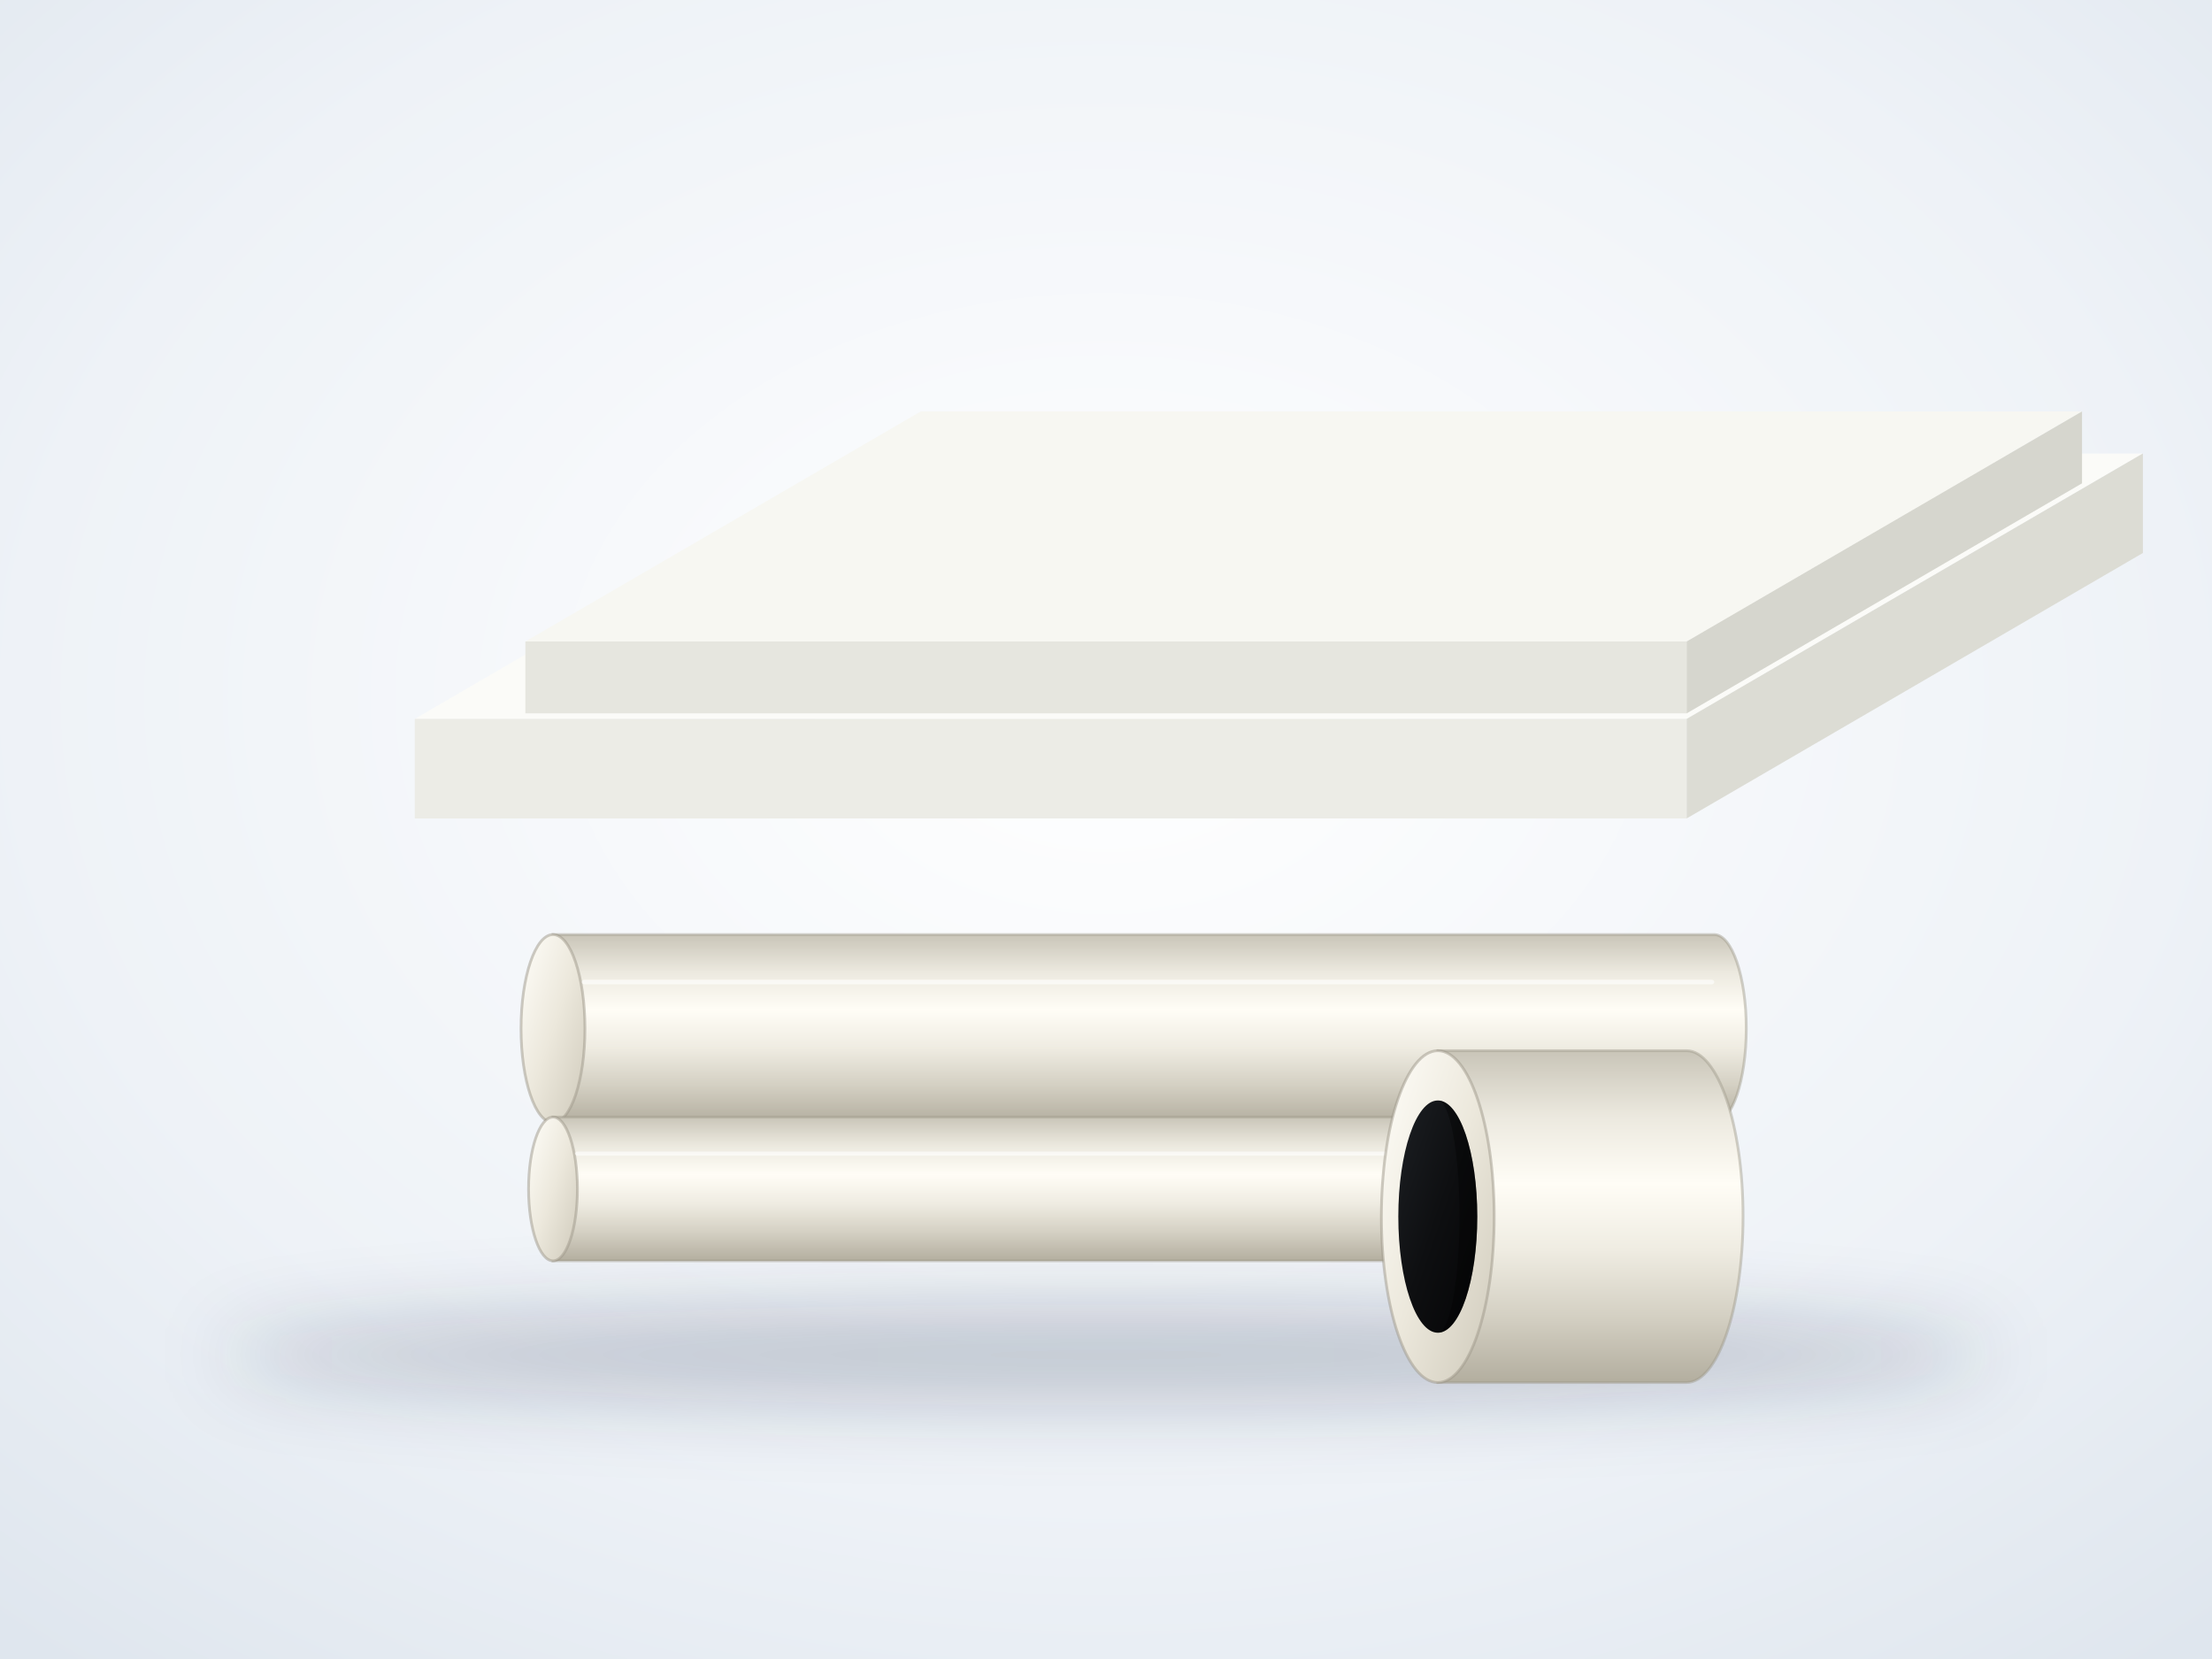
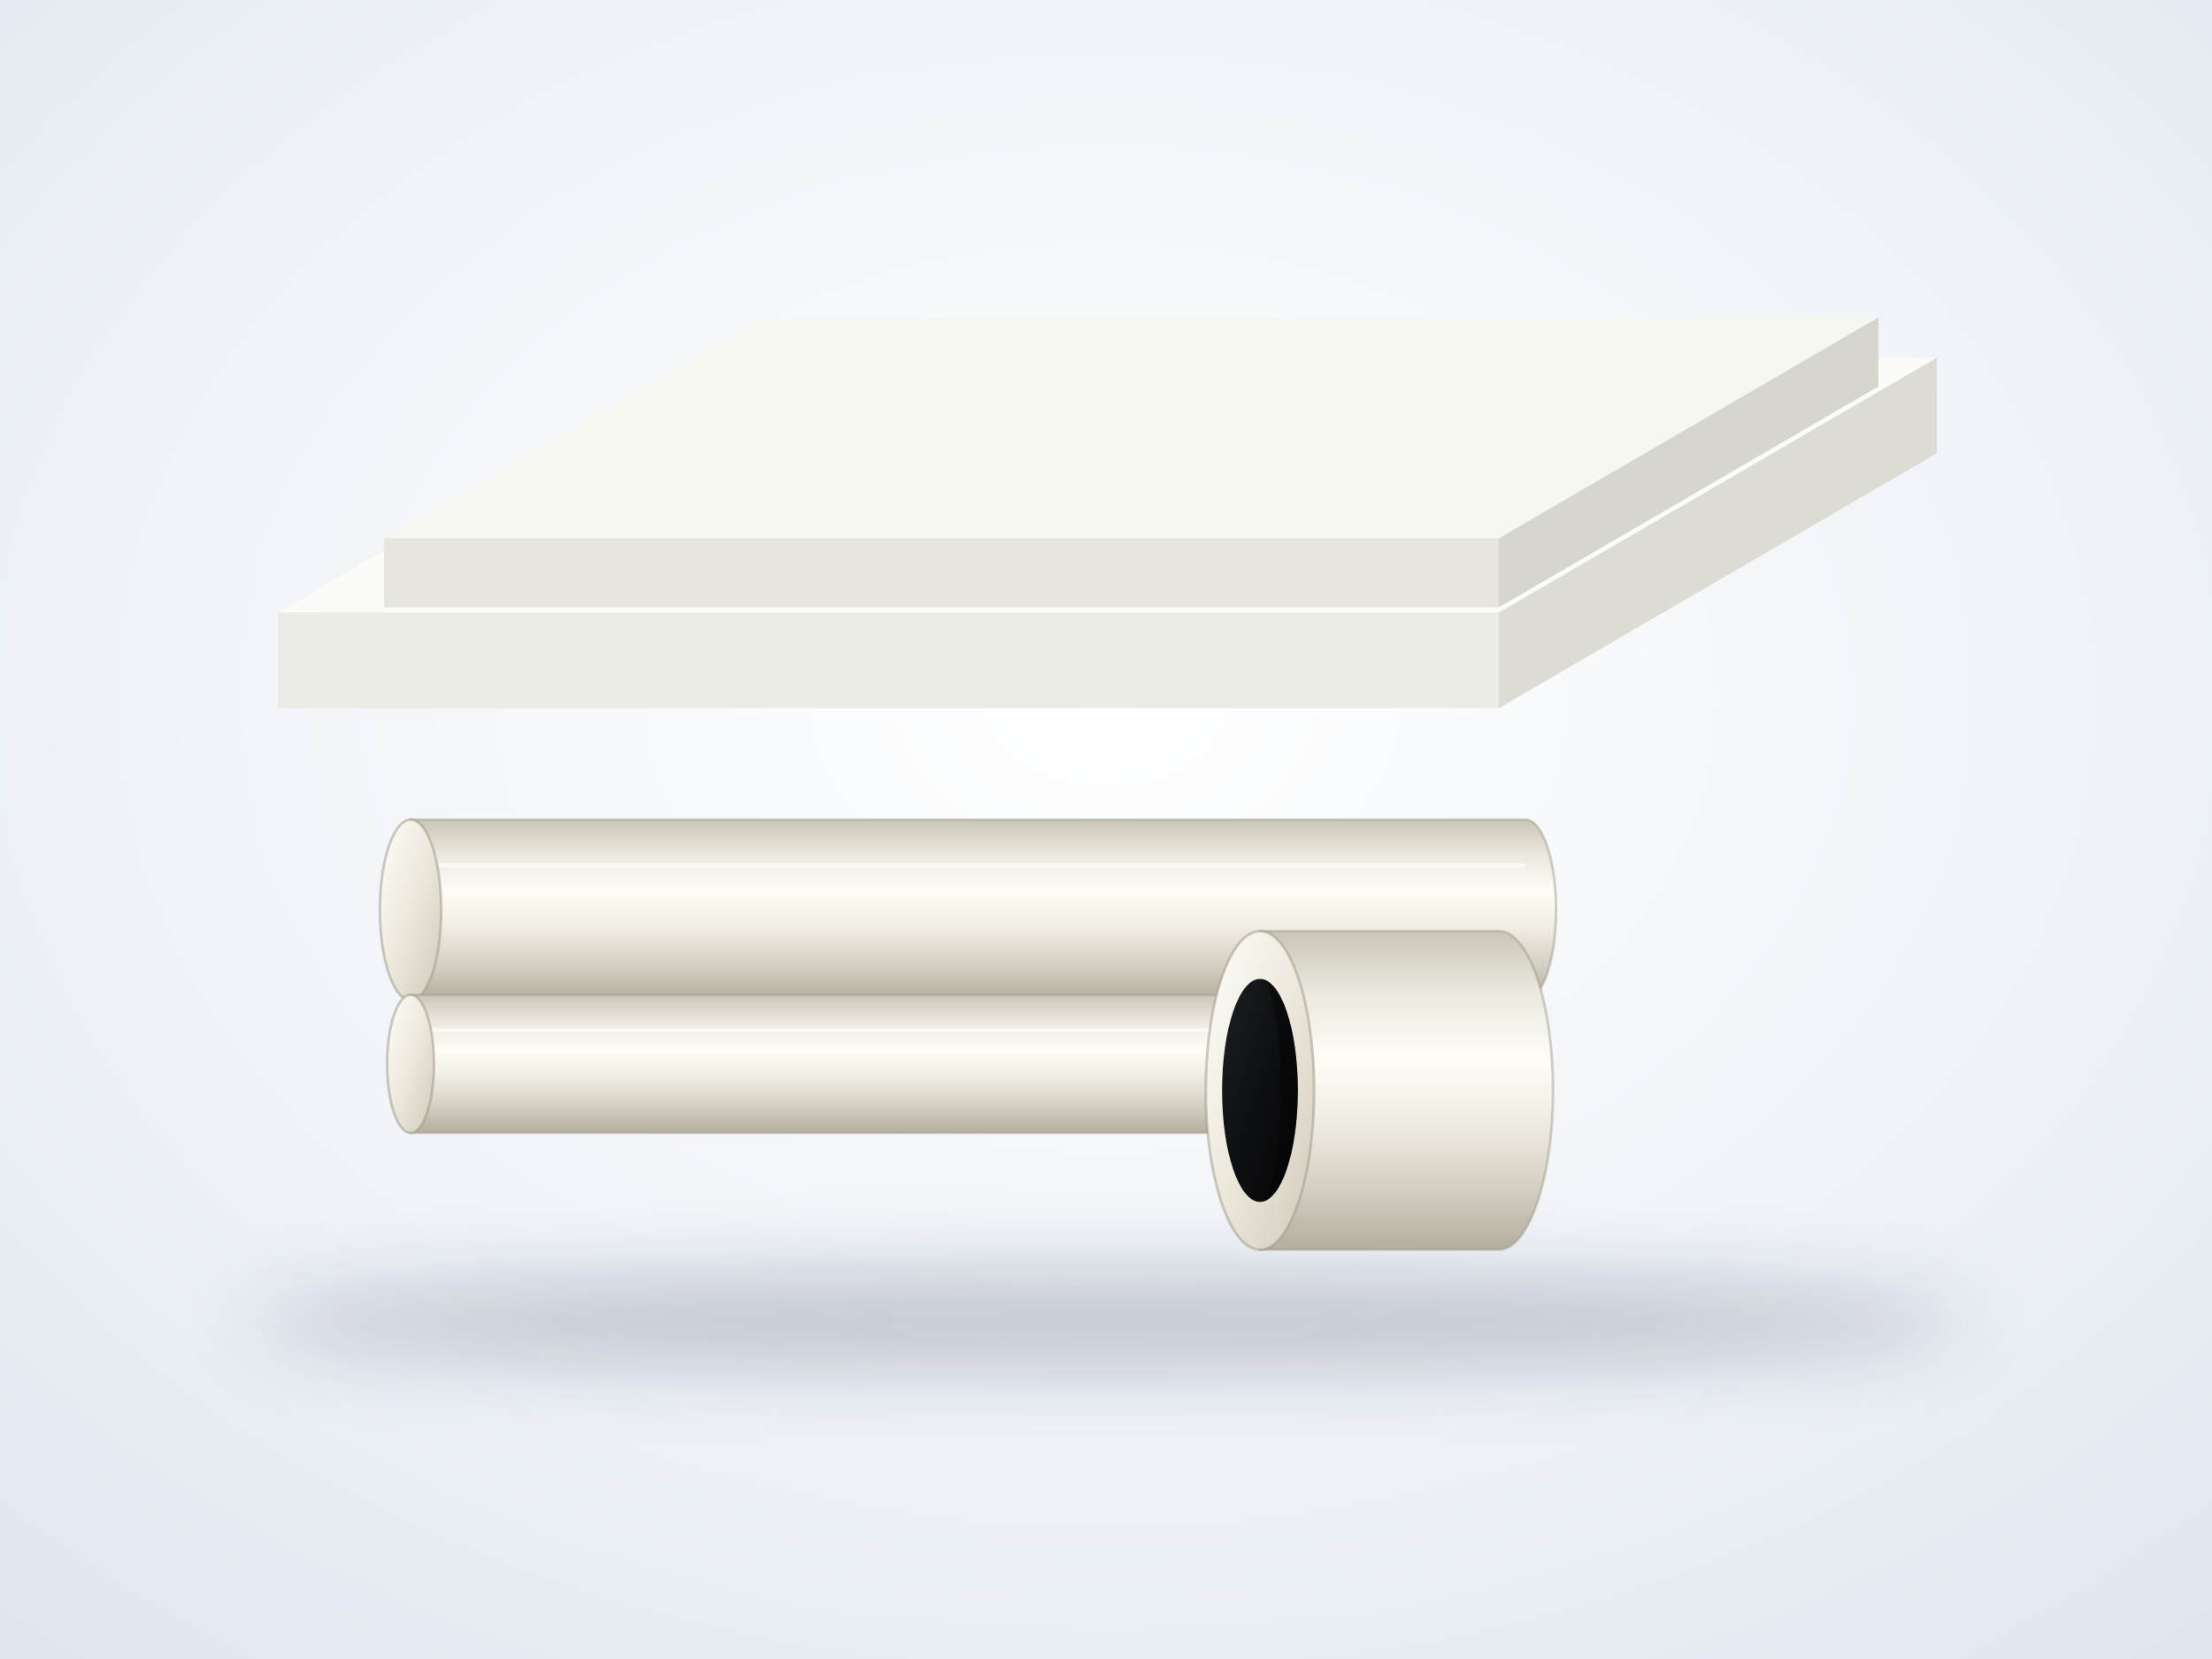
<svg xmlns="http://www.w3.org/2000/svg" viewBox="0 0 800 600" width="800" height="600">
  <defs>
    <radialGradient id="bg" cx="50%" cy="42%" r="75%">
      <stop offset="0%" stop-color="#ffffff" />
      <stop offset="65%" stop-color="#eef2f7" />
      <stop offset="100%" stop-color="#dfe6ee" />
    </radialGradient>
    <filter id="blur" x="-20%" y="-200%" width="140%" height="500%">
      <feGaussianBlur stdDeviation="14" />
    </filter>
    <filter id="soft" x="-10%" y="-10%" width="120%" height="120%">
      <feGaussianBlur stdDeviation="1.2" />
    </filter>
    <linearGradient id="steel-b" x1="0" y1="0" x2="0" y2="1">
      <stop offset="0%" stop-color="#6f7a86" />
      <stop offset="20%" stop-color="#c9d1da" />
      <stop offset="40%" stop-color="#f7f9fb" />
      <stop offset="60%" stop-color="#d4dbe3" />
      <stop offset="80%" stop-color="#9aa5b1" />
      <stop offset="100%" stop-color="#5b6570" />
    </linearGradient>
    <linearGradient id="steel-f" x1="0" y1="0" x2="1" y2="1">
      <stop offset="0%" stop-color="#f3f6f9" />
      <stop offset="50%" stop-color="#c5cdd6" />
      <stop offset="100%" stop-color="#8e99a5" />
    </linearGradient>
    <linearGradient id="steel-h" x1="0" y1="0" x2="1" y2="0">
      <stop offset="0%" stop-color="#6f7a86" />
      <stop offset="20%" stop-color="#c9d1da" />
      <stop offset="40%" stop-color="#f7f9fb" />
      <stop offset="60%" stop-color="#d4dbe3" />
      <stop offset="80%" stop-color="#9aa5b1" />
      <stop offset="100%" stop-color="#5b6570" />
    </linearGradient>
    <linearGradient id="steelDark-b" x1="0" y1="0" x2="0" y2="1">
      <stop offset="0%" stop-color="#4f5863" />
      <stop offset="20%" stop-color="#99a3ae" />
      <stop offset="40%" stop-color="#d7dde3" />
      <stop offset="60%" stop-color="#aab3bd" />
      <stop offset="80%" stop-color="#6f7984" />
      <stop offset="100%" stop-color="#3d454e" />
    </linearGradient>
    <linearGradient id="steelDark-f" x1="0" y1="0" x2="1" y2="1">
      <stop offset="0%" stop-color="#d9dfe5" />
      <stop offset="50%" stop-color="#a3adb8" />
      <stop offset="100%" stop-color="#6b7581" />
    </linearGradient>
    <linearGradient id="steelDark-h" x1="0" y1="0" x2="1" y2="0">
      <stop offset="0%" stop-color="#4f5863" />
      <stop offset="20%" stop-color="#99a3ae" />
      <stop offset="40%" stop-color="#d7dde3" />
      <stop offset="60%" stop-color="#aab3bd" />
      <stop offset="80%" stop-color="#6f7984" />
      <stop offset="100%" stop-color="#3d454e" />
    </linearGradient>
    <linearGradient id="carbon-b" x1="0" y1="0" x2="0" y2="1">
      <stop offset="0%" stop-color="#15171a" />
      <stop offset="20%" stop-color="#3b4048" />
      <stop offset="40%" stop-color="#6b727c" />
      <stop offset="60%" stop-color="#3a3f46" />
      <stop offset="80%" stop-color="#1d2024" />
      <stop offset="100%" stop-color="#0c0d0f" />
    </linearGradient>
    <linearGradient id="carbon-f" x1="0" y1="0" x2="1" y2="1">
      <stop offset="0%" stop-color="#5d646e" />
      <stop offset="50%" stop-color="#2a2e34" />
      <stop offset="100%" stop-color="#101214" />
    </linearGradient>
    <linearGradient id="carbon-h" x1="0" y1="0" x2="1" y2="0">
      <stop offset="0%" stop-color="#15171a" />
      <stop offset="20%" stop-color="#3b4048" />
      <stop offset="40%" stop-color="#6b727c" />
      <stop offset="60%" stop-color="#3a3f46" />
      <stop offset="80%" stop-color="#1d2024" />
      <stop offset="100%" stop-color="#0c0d0f" />
    </linearGradient>
    <linearGradient id="sic-b" x1="0" y1="0" x2="0" y2="1">
      <stop offset="0%" stop-color="#3a4049" />
      <stop offset="20%" stop-color="#6f7985" />
      <stop offset="40%" stop-color="#a9b3bf" />
      <stop offset="60%" stop-color="#7c8691" />
      <stop offset="80%" stop-color="#4c545e" />
      <stop offset="100%" stop-color="#2b3037" />
    </linearGradient>
    <linearGradient id="sic-f" x1="0" y1="0" x2="1" y2="1">
      <stop offset="0%" stop-color="#b6bfca" />
      <stop offset="50%" stop-color="#7d8793" />
      <stop offset="100%" stop-color="#4a525c" />
    </linearGradient>
    <linearGradient id="sic-h" x1="0" y1="0" x2="1" y2="0">
      <stop offset="0%" stop-color="#3a4049" />
      <stop offset="20%" stop-color="#6f7985" />
      <stop offset="40%" stop-color="#a9b3bf" />
      <stop offset="60%" stop-color="#7c8691" />
      <stop offset="80%" stop-color="#4c545e" />
      <stop offset="100%" stop-color="#2b3037" />
    </linearGradient>
    <linearGradient id="tc-b" x1="0" y1="0" x2="0" y2="1">
      <stop offset="0%" stop-color="#7a7f86" />
      <stop offset="20%" stop-color="#c4c9cf" />
      <stop offset="40%" stop-color="#eef1f4" />
      <stop offset="60%" stop-color="#c9ced4" />
      <stop offset="80%" stop-color="#8d939a" />
      <stop offset="100%" stop-color="#62676e" />
    </linearGradient>
    <linearGradient id="tc-f" x1="0" y1="0" x2="1" y2="1">
      <stop offset="0%" stop-color="#f4f6f8" />
      <stop offset="50%" stop-color="#c6cbd1" />
      <stop offset="100%" stop-color="#8a9097" />
    </linearGradient>
    <linearGradient id="tc-h" x1="0" y1="0" x2="1" y2="0">
      <stop offset="0%" stop-color="#7a7f86" />
      <stop offset="20%" stop-color="#c4c9cf" />
      <stop offset="40%" stop-color="#eef1f4" />
      <stop offset="60%" stop-color="#c9ced4" />
      <stop offset="80%" stop-color="#8d939a" />
      <stop offset="100%" stop-color="#62676e" />
    </linearGradient>
    <linearGradient id="ceramic-b" x1="0" y1="0" x2="0" y2="1">
      <stop offset="0%" stop-color="#c9c5b8" />
      <stop offset="20%" stop-color="#ece9df" />
      <stop offset="40%" stop-color="#fffdf6" />
      <stop offset="60%" stop-color="#efece2" />
      <stop offset="80%" stop-color="#d4d0c3" />
      <stop offset="100%" stop-color="#b3ae9f" />
    </linearGradient>
    <linearGradient id="ceramic-f" x1="0" y1="0" x2="1" y2="1">
      <stop offset="0%" stop-color="#fffef9" />
      <stop offset="50%" stop-color="#ece8dc" />
      <stop offset="100%" stop-color="#cfcabb" />
    </linearGradient>
    <linearGradient id="ceramic-h" x1="0" y1="0" x2="1" y2="0">
      <stop offset="0%" stop-color="#c9c5b8" />
      <stop offset="20%" stop-color="#ece9df" />
      <stop offset="40%" stop-color="#fffdf6" />
      <stop offset="60%" stop-color="#efece2" />
      <stop offset="80%" stop-color="#d4d0c3" />
      <stop offset="100%" stop-color="#b3ae9f" />
    </linearGradient>
    <linearGradient id="rubber-b" x1="0" y1="0" x2="0" y2="1">
      <stop offset="0%" stop-color="#0d0e10" />
      <stop offset="20%" stop-color="#26292d" />
      <stop offset="40%" stop-color="#40444a" />
      <stop offset="60%" stop-color="#282b2f" />
      <stop offset="80%" stop-color="#141517" />
      <stop offset="100%" stop-color="#070808" />
    </linearGradient>
    <linearGradient id="rubber-f" x1="0" y1="0" x2="1" y2="1">
      <stop offset="0%" stop-color="#3b3f45" />
      <stop offset="50%" stop-color="#1f2226" />
      <stop offset="100%" stop-color="#0c0d0f" />
    </linearGradient>
    <linearGradient id="rubber-h" x1="0" y1="0" x2="1" y2="0">
      <stop offset="0%" stop-color="#0d0e10" />
      <stop offset="20%" stop-color="#26292d" />
      <stop offset="40%" stop-color="#40444a" />
      <stop offset="60%" stop-color="#282b2f" />
      <stop offset="80%" stop-color="#141517" />
      <stop offset="100%" stop-color="#070808" />
    </linearGradient>
    <linearGradient id="cast-b" x1="0" y1="0" x2="0" y2="1">
      <stop offset="0%" stop-color="#3f4a57" />
      <stop offset="20%" stop-color="#76828f" />
      <stop offset="40%" stop-color="#a6b1bd" />
      <stop offset="60%" stop-color="#7f8b97" />
      <stop offset="80%" stop-color="#55606c" />
      <stop offset="100%" stop-color="#333c46" />
    </linearGradient>
    <linearGradient id="cast-f" x1="0" y1="0" x2="1" y2="1">
      <stop offset="0%" stop-color="#b3bdc8" />
      <stop offset="50%" stop-color="#7d8894" />
      <stop offset="100%" stop-color="#505a66" />
    </linearGradient>
    <linearGradient id="cast-h" x1="0" y1="0" x2="1" y2="0">
      <stop offset="0%" stop-color="#3f4a57" />
      <stop offset="20%" stop-color="#76828f" />
      <stop offset="40%" stop-color="#a6b1bd" />
      <stop offset="60%" stop-color="#7f8b97" />
      <stop offset="80%" stop-color="#55606c" />
      <stop offset="100%" stop-color="#333c46" />
    </linearGradient>
    <linearGradient id="brass-b" x1="0" y1="0" x2="0" y2="1">
      <stop offset="0%" stop-color="#7a5a1c" />
      <stop offset="20%" stop-color="#c79b3f" />
      <stop offset="40%" stop-color="#f2d488" />
      <stop offset="60%" stop-color="#cfa550" />
      <stop offset="80%" stop-color="#946d25" />
      <stop offset="100%" stop-color="#5f4413" />
    </linearGradient>
    <linearGradient id="brass-f" x1="0" y1="0" x2="1" y2="1">
      <stop offset="0%" stop-color="#f5dc98" />
      <stop offset="50%" stop-color="#c99d44" />
      <stop offset="100%" stop-color="#8a6420" />
    </linearGradient>
    <linearGradient id="brass-h" x1="0" y1="0" x2="1" y2="0">
      <stop offset="0%" stop-color="#7a5a1c" />
      <stop offset="20%" stop-color="#c79b3f" />
      <stop offset="40%" stop-color="#f2d488" />
      <stop offset="60%" stop-color="#cfa550" />
      <stop offset="80%" stop-color="#946d25" />
      <stop offset="100%" stop-color="#5f4413" />
    </linearGradient>
    <linearGradient id="blue-b" x1="0" y1="0" x2="0" y2="1">
      <stop offset="0%" stop-color="#123a7a" />
      <stop offset="20%" stop-color="#2a63c4" />
      <stop offset="40%" stop-color="#6d9df0" />
      <stop offset="60%" stop-color="#3570d6" />
      <stop offset="80%" stop-color="#1c4ea8" />
      <stop offset="100%" stop-color="#0e2d61" />
    </linearGradient>
    <linearGradient id="blue-f" x1="0" y1="0" x2="1" y2="1">
      <stop offset="0%" stop-color="#78a6f2" />
      <stop offset="50%" stop-color="#3a73d8" />
      <stop offset="100%" stop-color="#1a4799" />
    </linearGradient>
    <linearGradient id="blue-h" x1="0" y1="0" x2="1" y2="0">
      <stop offset="0%" stop-color="#123a7a" />
      <stop offset="20%" stop-color="#2a63c4" />
      <stop offset="40%" stop-color="#6d9df0" />
      <stop offset="60%" stop-color="#3570d6" />
      <stop offset="80%" stop-color="#1c4ea8" />
      <stop offset="100%" stop-color="#0e2d61" />
    </linearGradient>
    <linearGradient id="orange-b" x1="0" y1="0" x2="0" y2="1">
      <stop offset="0%" stop-color="#9a4a0b" />
      <stop offset="20%" stop-color="#e07a1f" />
      <stop offset="40%" stop-color="#ffb266" />
      <stop offset="60%" stop-color="#ea8a33" />
      <stop offset="80%" stop-color="#b85c12" />
      <stop offset="100%" stop-color="#7a3a08" />
    </linearGradient>
    <linearGradient id="orange-f" x1="0" y1="0" x2="1" y2="1">
      <stop offset="0%" stop-color="#ffc080" />
      <stop offset="50%" stop-color="#e8842a" />
      <stop offset="100%" stop-color="#a95410" />
    </linearGradient>
    <linearGradient id="orange-h" x1="0" y1="0" x2="1" y2="0">
      <stop offset="0%" stop-color="#9a4a0b" />
      <stop offset="20%" stop-color="#e07a1f" />
      <stop offset="40%" stop-color="#ffb266" />
      <stop offset="60%" stop-color="#ea8a33" />
      <stop offset="80%" stop-color="#b85c12" />
      <stop offset="100%" stop-color="#7a3a08" />
    </linearGradient>
    <linearGradient id="hole-b" x1="0" y1="0" x2="0" y2="1">
      <stop offset="0%" stop-color="#0b0c0e" />
      <stop offset="20%" stop-color="#1d2024" />
      <stop offset="40%" stop-color="#2c3036" />
      <stop offset="60%" stop-color="#1a1d21" />
      <stop offset="80%" stop-color="#0b0c0e" />
      <stop offset="100%" stop-color="#050506" />
    </linearGradient>
    <linearGradient id="hole-f" x1="0" y1="0" x2="1" y2="1">
      <stop offset="0%" stop-color="#1c1f23" />
      <stop offset="50%" stop-color="#0e0f11" />
      <stop offset="100%" stop-color="#050506" />
    </linearGradient>
    <linearGradient id="hole-h" x1="0" y1="0" x2="1" y2="0">
      <stop offset="0%" stop-color="#0b0c0e" />
      <stop offset="20%" stop-color="#1d2024" />
      <stop offset="40%" stop-color="#2c3036" />
      <stop offset="60%" stop-color="#1a1d21" />
      <stop offset="80%" stop-color="#0b0c0e" />
      <stop offset="100%" stop-color="#050506" />
    </linearGradient>
  </defs>
  <rect width="800" height="600" fill="url(#bg)" />
-   <ellipse cx="400" cy="490" rx="320" ry="18" fill="#0b1f3f" opacity="0.22" filter="url(#blur)" />
-   <path d="M150 260l165 -96h460l-165 96Z" fill="#fbfbf8" />
-   <path d="M150 260h460v36h-460Z" fill="#ecece6" />
-   <path d="M610 260l165 -96v36l-165 96Z" fill="#dcdcd4" />
-   <path d="M190 232l143 -83.2h420l-143 83.2Z" fill="#f7f7f2" />
-   <path d="M190 232h420v26h-420Z" fill="#e6e6df" />
-   <path d="M610 232l143 -83.2v26l-143 83.2Z" fill="#d6d6ce" />
-   <path d="M200 338H620A11.56 34 0 0 1 620 406H200Z" fill="url(#ceramic-b)" stroke="#9e998a" stroke-opacity="0.45" stroke-width="1" />
-   <ellipse cx="200" cy="372" rx="11.56" ry="34" fill="url(#ceramic-f)" stroke="#9e998a" stroke-opacity="0.5" stroke-width="1" />
-   <rect x="210.4" y="354.32" width="409.6" height="1.7" rx="1" fill="#fff" opacity="0.6" />
-   <path d="M200 404H580A8.84 26 0 0 1 580 456H200Z" fill="url(#ceramic-b)" stroke="#9e998a" stroke-opacity="0.45" stroke-width="1" />
-   <ellipse cx="200" cy="430" rx="8.84" ry="26" fill="url(#ceramic-f)" stroke="#9e998a" stroke-opacity="0.5" stroke-width="1" />
-   <rect x="207.96" y="416.48" width="372.04" height="1.5" rx="1" fill="#fff" opacity="0.6" />
-   <path d="M520 380H610A20.4 60 0 0 1 610 500H520Z" fill="url(#ceramic-b)" stroke="#9e998a" stroke-opacity="0.45" stroke-width="1" />
-   <ellipse cx="520" cy="440" rx="20.4" ry="60" fill="url(#ceramic-f)" stroke="#9e998a" stroke-opacity="0.5" stroke-width="1" />
-   <ellipse cx="520" cy="440" rx="14.28" ry="42" fill="url(#hole-f)" />
-   <path d="M520 398A14.28 42 0 0 1 520 482A7.85 42 0 0 0 520 398Z" fill="#000" opacity="0.35" />
+   <ellipse cx="400" cy="477.96" rx="311.5" ry="18" fill="#0b1f3f" opacity="0.22" filter="url(#blur)" />
+   <g transform="translate(400 283) scale(0.96) translate(-462 -324)">
+     <path d="M150 260l165 -96h460l-165 96Z" fill="#fbfbf8" />
+     <path d="M150 260h460v36h-460Z" fill="#ecece6" />
+     <path d="M610 260l165 -96v36l-165 96Z" fill="#dcdcd4" />
+     <path d="M190 232l143 -83.2h420l-143 83.2Z" fill="#f7f7f2" />
+     <path d="M190 232h420v26h-420Z" fill="#e6e6df" />
+     <path d="M610 232l143 -83.2v26l-143 83.2Z" fill="#d6d6ce" />
+     <path d="M200 338H620A11.56 34 0 0 1 620 406H200Z" fill="url(#ceramic-b)" stroke="#9e998a" stroke-opacity="0.45" stroke-width="1" />
+     <ellipse cx="200" cy="372" rx="11.56" ry="34" fill="url(#ceramic-f)" stroke="#9e998a" stroke-opacity="0.5" stroke-width="1" />
+     <rect x="210.4" y="354.32" width="409.6" height="1.7" rx="1" fill="#fff" opacity="0.6" />
+     <path d="M200 404H580A8.84 26 0 0 1 580 456H200Z" fill="url(#ceramic-b)" stroke="#9e998a" stroke-opacity="0.45" stroke-width="1" />
+     <ellipse cx="200" cy="430" rx="8.84" ry="26" fill="url(#ceramic-f)" stroke="#9e998a" stroke-opacity="0.5" stroke-width="1" />
+     <rect x="207.96" y="416.48" width="372.04" height="1.5" rx="1" fill="#fff" opacity="0.6" />
+     <path d="M520 380H610A20.4 60 0 0 1 610 500H520Z" fill="url(#ceramic-b)" stroke="#9e998a" stroke-opacity="0.45" stroke-width="1" />
+     <ellipse cx="520" cy="440" rx="20.4" ry="60" fill="url(#ceramic-f)" stroke="#9e998a" stroke-opacity="0.5" stroke-width="1" />
+     <ellipse cx="520" cy="440" rx="14.28" ry="42" fill="url(#hole-f)" />
+     <path d="M520 398A14.28 42 0 0 1 520 482A7.85 42 0 0 0 520 398Z" fill="#000" opacity="0.35" />
+   </g>
</svg>
